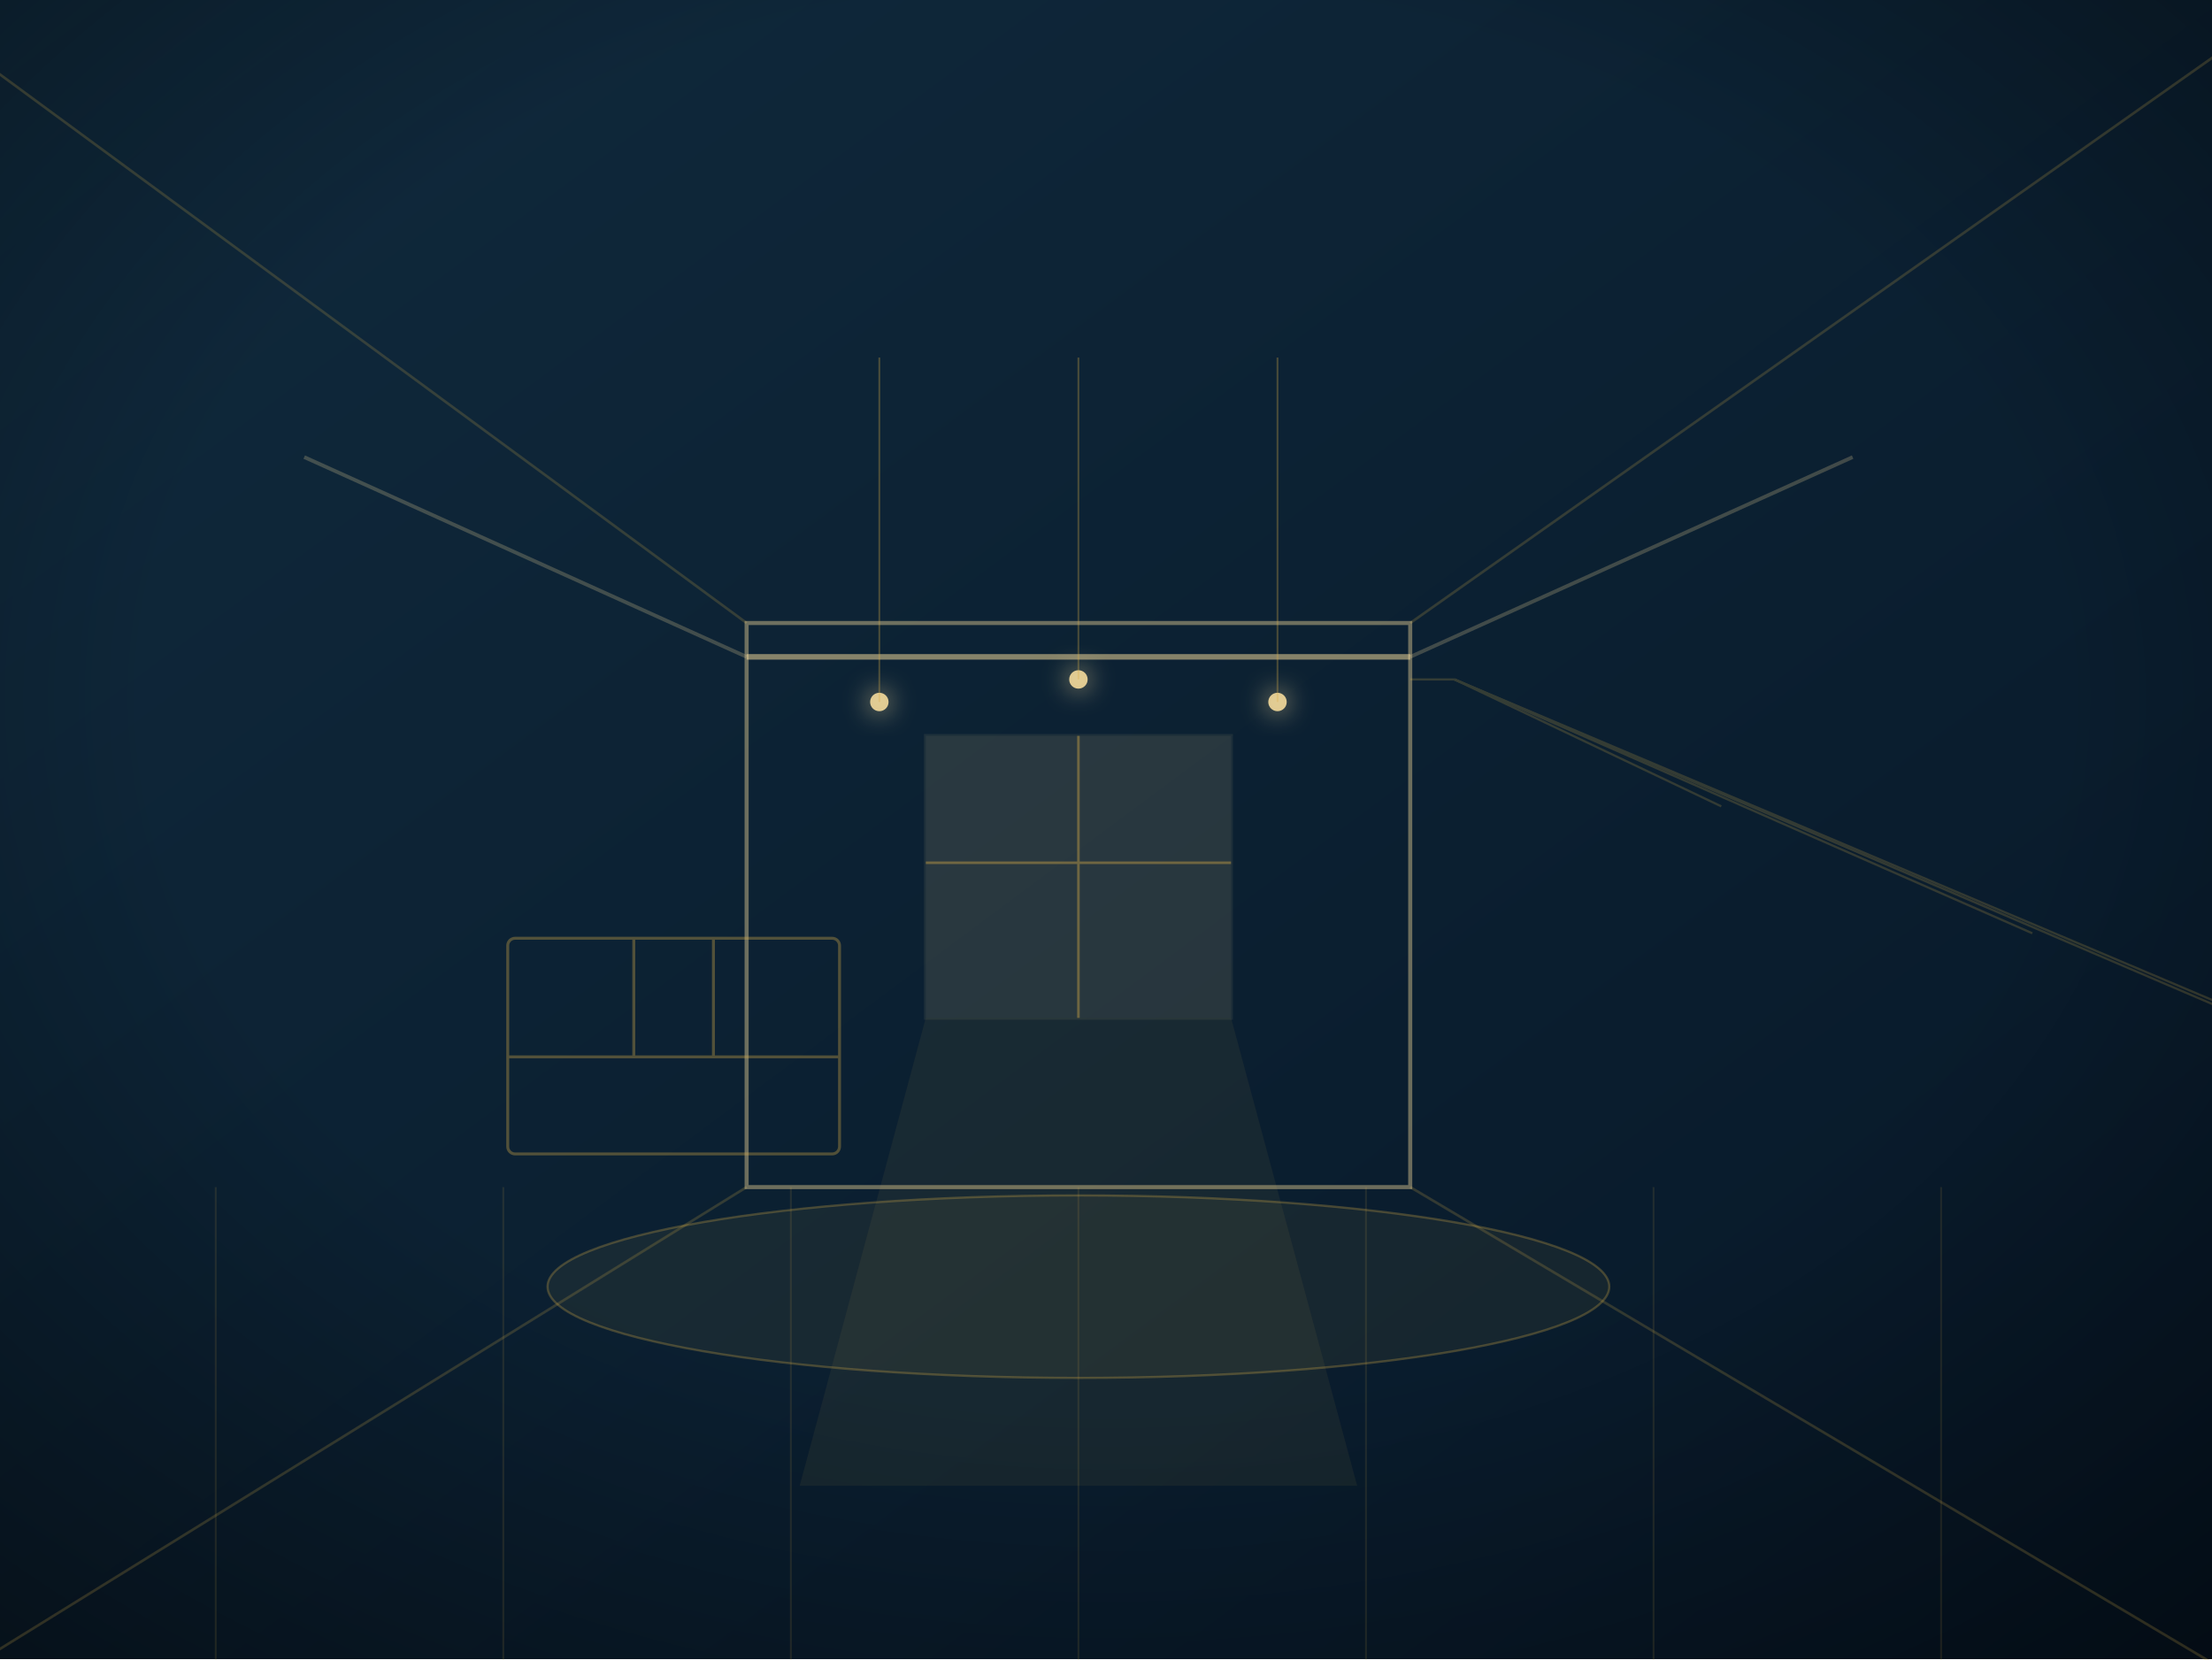
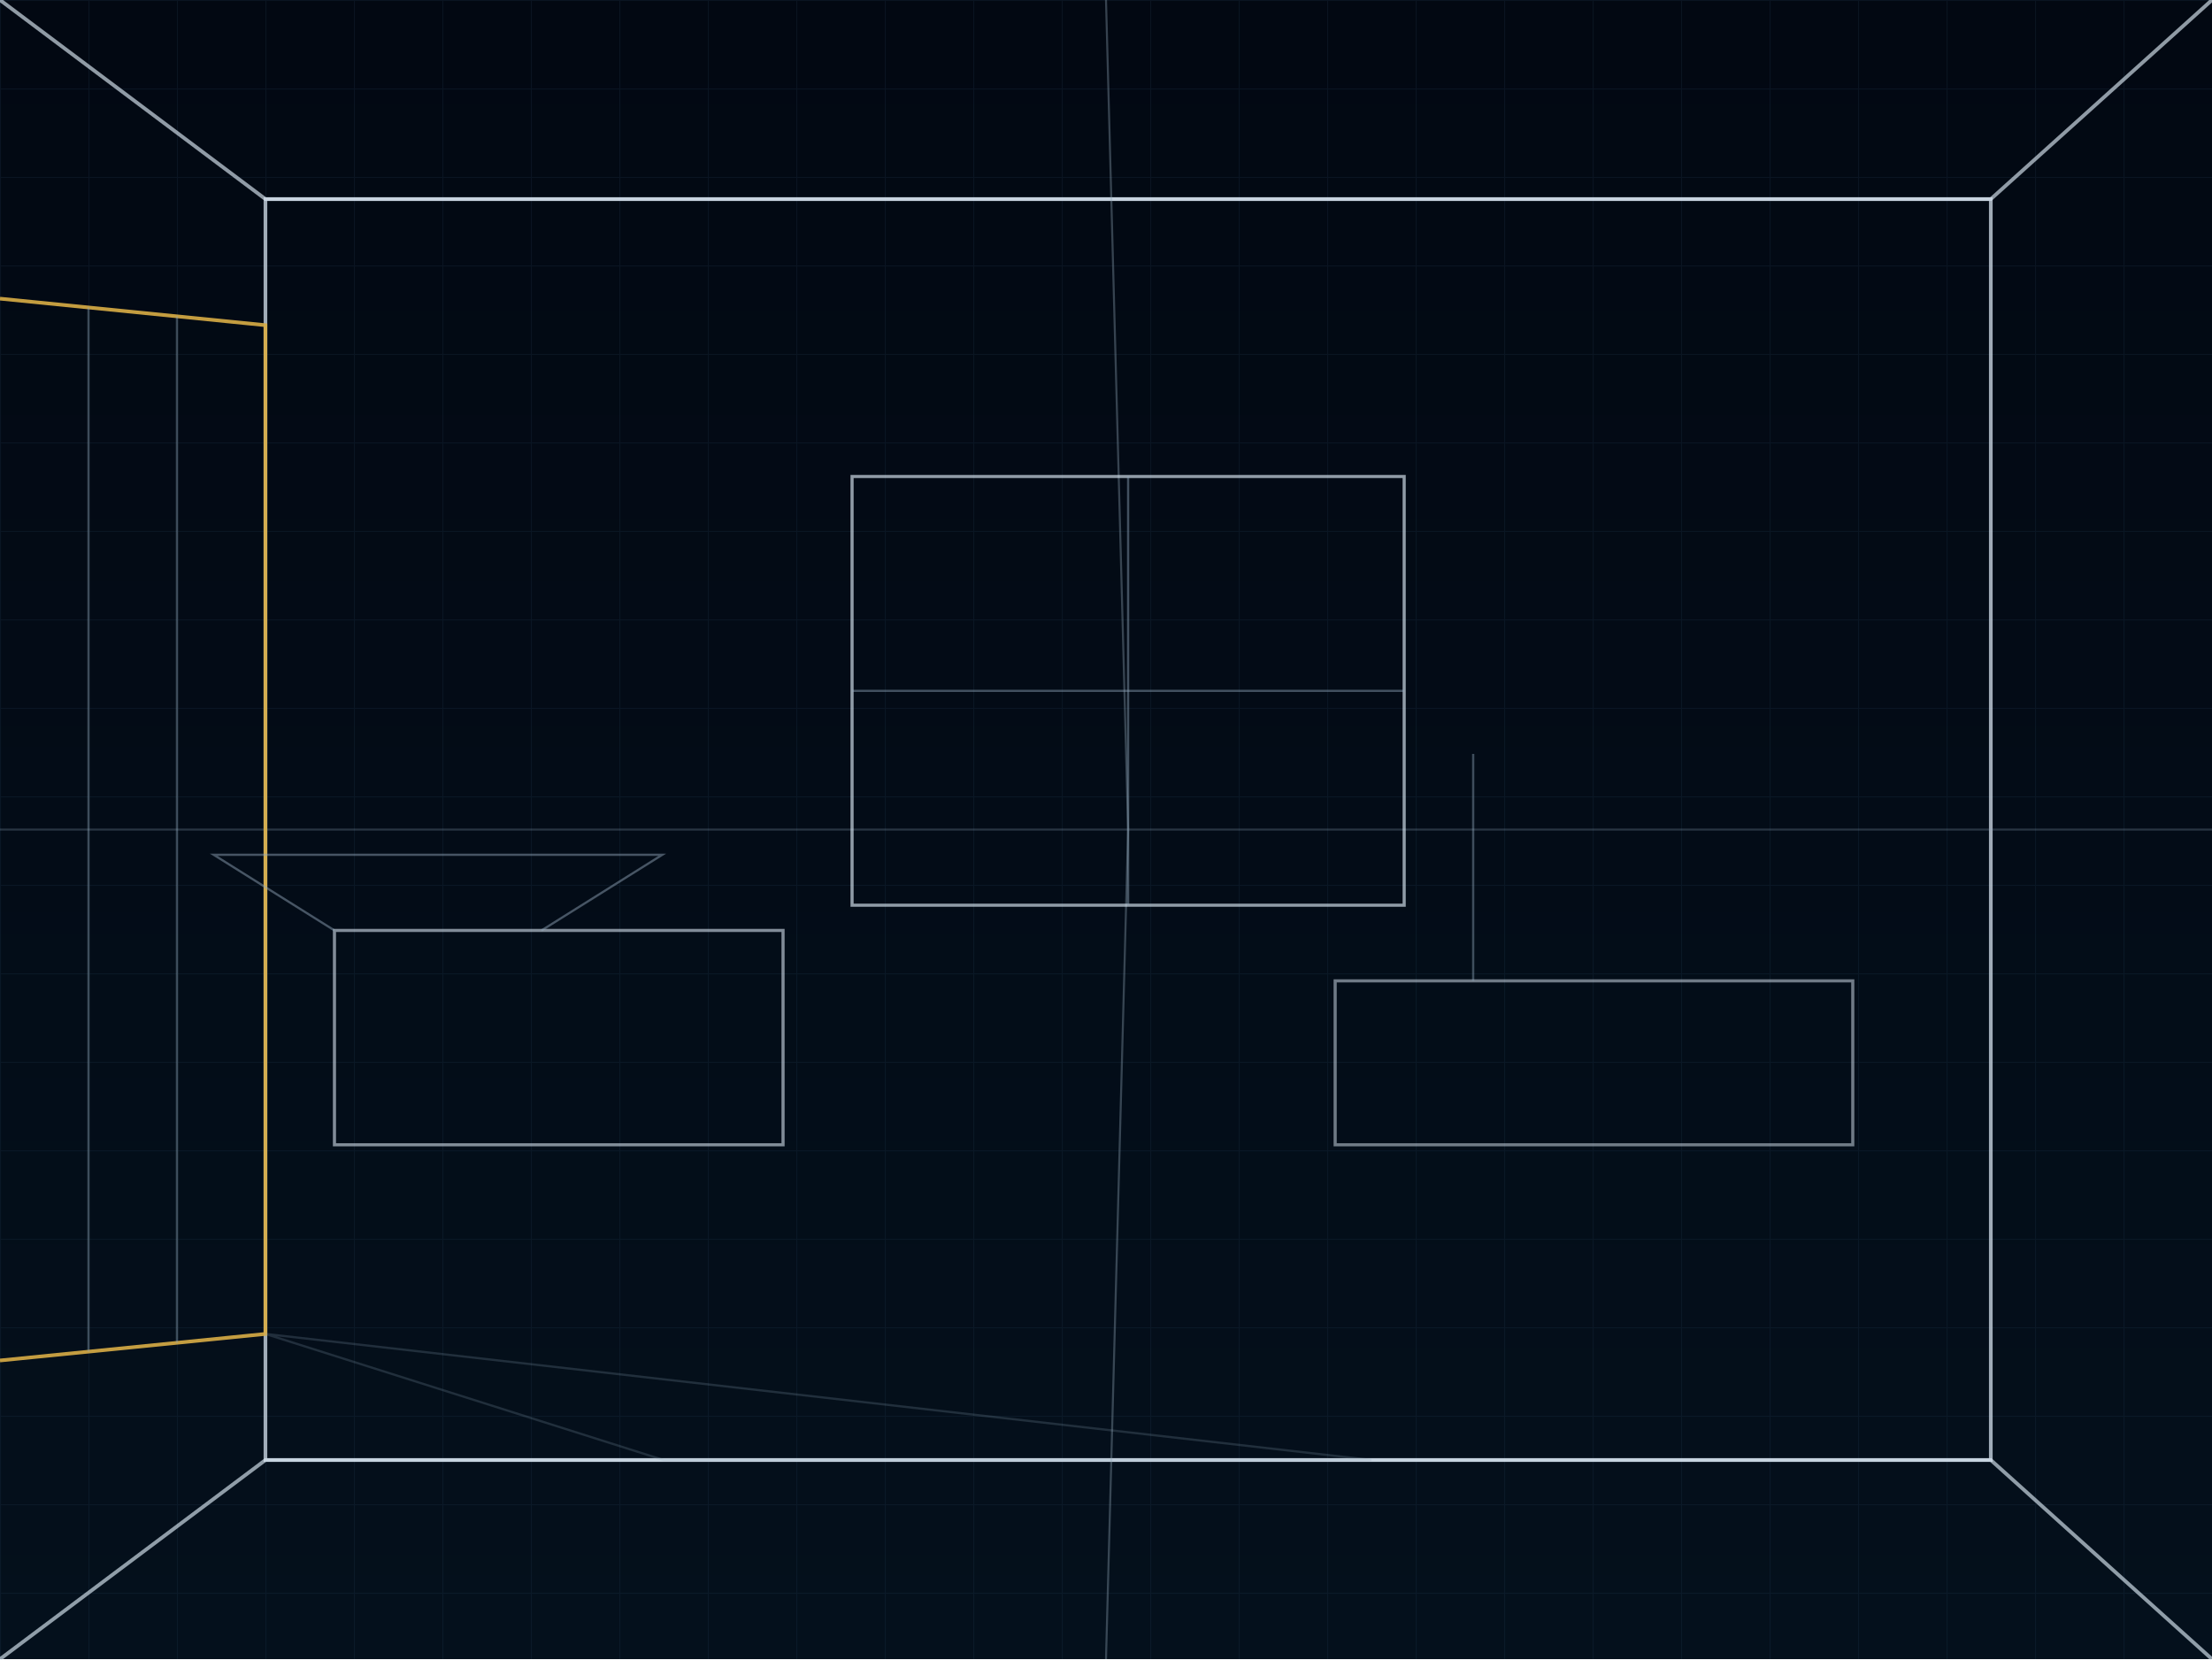
<svg xmlns="http://www.w3.org/2000/svg" viewBox="0 0 1200 900" width="1200" height="900" fill="none" role="img">
  <defs>
-     <linearGradient id="g" x1="0" y1="0" x2="1" y2="1">
-       <stop offset="0" stop-color="#102A3D" />
-       <stop offset="1" stop-color="#071727" />
+     <linearGradient id="bg" x1="0" y1="0" x2="0" y2="1">
+       <stop offset="0" stop-color="#020812" />
+       <stop offset="1" stop-color="#04101C" />
    </linearGradient>
-     <radialGradient id="vg" cx="50%" cy="42%" r="78%">
-       <stop offset="55%" stop-color="#000000" stop-opacity="0" />
-       <stop offset="100%" stop-color="#000000" stop-opacity="0.5" />
+     <pattern id="grid" width="48" height="48" patternUnits="userSpaceOnUse">
+       <path d="M48 0H0V48" stroke="#2A4A66" stroke-width="1" />
+     </pattern>
+     <radialGradient id="warm" cx="50%" cy="50%" r="50%">
+       <stop offset="0" stop-color="#F3C56B" stop-opacity="0.55" />
+       <stop offset="1" stop-color="#F3C56B" stop-opacity="0" />
    </radialGradient>
-     <filter id="interior-bloom" x="-60%" y="-60%" width="220%" height="220%">
-       <feGaussianBlur stdDeviation="7" result="b" />
-       <feMerge>
-         <feMergeNode in="b" />
-         <feMergeNode in="SourceGraphic" />
-       </feMerge>
-     </filter>
  </defs>
-   <rect width="1200" height="900" fill="url(#g)" />
-   <rect width="1200" height="900" fill="url(#vg)" />
-   <g stroke="#D9AD45" stroke-width="1.4" fill="none" opacity="0.2">
-     <line x1="405.04" y1="337.96" x2="-300" y2="-180" />
-     <line x1="765.04" y1="337.96" x2="1500" y2="-180" />
-     <line x1="405.04" y1="643.96" x2="-300" y2="1080" />
-     <line x1="765.04" y1="643.96" x2="1500" y2="1080" />
-   </g>
-   <rect x="405.04" y="337.96" width="360" height="306" stroke="#FFE3A0" stroke-width="2.2" fill="none" opacity="0.4" />
-   <g stroke="#D9AD45" stroke-width="1" fill="none" opacity="0.12">
-     <line x1="-194.96" y1="990" x2="-194.96" y2="643.96" />
-     <line x1="-38.96" y1="990" x2="-38.96" y2="643.96" />
-     <line x1="117.04" y1="990" x2="117.04" y2="643.96" />
-     <line x1="273.04" y1="990" x2="273.04" y2="643.96" />
-     <line x1="429.04" y1="990" x2="429.04" y2="643.96" />
-     <line x1="585.04" y1="990" x2="585.04" y2="643.96" />
-     <line x1="741.04" y1="990" x2="741.04" y2="643.96" />
-     <line x1="897.04" y1="990" x2="897.04" y2="643.96" />
-     <line x1="1053.04" y1="990" x2="1053.04" y2="643.96" />
-     <line x1="1209.04" y1="990" x2="1209.04" y2="643.96" />
-     <line x1="1365.04" y1="990" x2="1365.04" y2="643.96" />
-   </g>
-   <line x1="405.04" y1="356.32" x2="765.04" y2="356.32" stroke="#FFE3A0" stroke-width="3" opacity="0.5" />
-   <line x1="165.04" y1="247.96" x2="405.04" y2="356.32" stroke="#FFE3A0" stroke-width="2" opacity="0.22" />
-   <line x1="1005.04" y1="247.96" x2="765.04" y2="356.32" stroke="#FFE3A0" stroke-width="2" opacity="0.22" />
-   <rect x="502.24" y="399.16" width="165.6" height="153" fill="#FFE3A0" opacity="0.12" stroke="#FFE3A0" stroke-width="2" stroke-opacity="0.6" />
-   <g stroke="#D9AD45" stroke-width="1.4" fill="none" opacity="0.4">
-     <line x1="585.04" y1="399.16" x2="585.04" y2="552.16" />
-     <line x1="502.24" y1="468.01" x2="667.84" y2="468.01" />
-   </g>
-   <path d="M 502.24 552.16 L 667.84 552.16 L 736.24 805.96 L 433.84 805.96 Z" fill="#D9AD45" opacity="0.07" />
-   <g stroke="#D9AD45" stroke-width="1.6" fill="none" opacity="0.34">
-     <rect x="275.44" y="508.96" width="180" height="117" rx="4" />
-     <line x1="275.44" y1="573.31" x2="455.44" y2="573.31" />
-     <line x1="343.84" y1="508.96" x2="343.84" y2="573.31" />
-     <line x1="387.04" y1="508.96" x2="387.04" y2="573.31" />
-   </g>
-   <ellipse cx="585.04" cy="697.96" rx="288" ry="49.5" fill="#D9AD45" opacity="0.07" />
-   <ellipse cx="585.04" cy="697.96" rx="288" ry="49.5" stroke="#D9AD45" stroke-width="1.2" fill="none" opacity="0.28" />
-   <g stroke="#D9AD45" stroke-width="1.2" fill="none" opacity="0.2">
-     <line x1="789.04" y1="368.56" x2="765.04" y2="368.56" />
-     <line x1="789.04" y1="368.56" x2="933.78" y2="437.41" />
-     <line x1="789.04" y1="368.56" x2="1102.52" y2="506.26" />
-     <line x1="789.04" y1="368.56" x2="1271.26" y2="575.11" />
-     <line x1="789.04" y1="368.56" x2="1440" y2="643.96" />
-   </g>
-   <g filter="url(#interior-bloom)">
-     <circle cx="477.04" cy="380.8" r="5" fill="#FFE3A0" opacity="0.85" />
-     <circle cx="585.04" cy="368.56" r="5" fill="#FFE3A0" opacity="0.85" />
-     <circle cx="693.04" cy="380.8" r="5" fill="#FFE3A0" opacity="0.85" />
-   </g>
-   <g stroke="#D9AD45" stroke-width="1" fill="none" opacity="0.3">
-     <line x1="477.04" y1="193.96" x2="477.04" y2="380.8" />
-     <line x1="585.04" y1="193.96" x2="585.04" y2="368.56" />
-     <line x1="693.04" y1="193.96" x2="693.04" y2="380.8" />
-   </g>
+   <rect width="1200" height="900" fill="url(#bg)" />
+   <rect width="1200" height="900" fill="url(#grid)" opacity="0.18" />
+   <path d="M0 0L144 108H1080L1200 0" stroke="#DCE9F5" stroke-opacity="0.65" stroke-width="2" />
+   <path d="M0 900L144 792H1080L1200 900" stroke="#DCE9F5" stroke-opacity="0.65" stroke-width="2" />
+   <rect x="144" y="108" width="936" height="684" stroke="#DCE9F5" stroke-opacity="0.72" stroke-width="2" />
+   <line x1="600" y1="0" x2="612" y2="450" stroke="#93A9BC" stroke-opacity="0.36" stroke-width="1.1" />
+   <line x1="600" y1="900" x2="612" y2="450" stroke="#93A9BC" stroke-opacity="0.36" stroke-width="1.1" />
+   <line x1="0" y1="450" x2="612" y2="450" stroke="#93A9BC" stroke-opacity="0.26" stroke-width="1.1" />
+   <line x1="1200" y1="450" x2="612" y2="450" stroke="#93A9BC" stroke-opacity="0.26" stroke-width="1.1" />
+   <path d="M0 162L144 176.4V723.6L0 738" stroke="#D9AD45" stroke-opacity="0.9" stroke-width="2" />
+   <line x1="48" y1="166.8" x2="48" y2="733.2" stroke="#93A9BC" stroke-opacity="0.39" stroke-width="1.2" />
+   <line x1="96" y1="171.6" x2="96" y2="728.4" stroke="#93A9BC" stroke-opacity="0.39" stroke-width="1.2" />
+   <path d="M144 723.6L744 792L360 792Z" stroke="#93A9BC" stroke-opacity="0.21" stroke-width="1.2" />
+   <rect x="462.24" y="258.48" width="299.52" height="232.56" stroke="#DCE9F5" stroke-opacity="0.65" stroke-width="1.7" />
+   <line x1="612" y1="258.48" x2="612" y2="491.04" stroke="#93A9BC" stroke-opacity="0.44" stroke-width="1.2" />
+   <line x1="462.24" y1="374.76" x2="761.76" y2="374.76" stroke="#93A9BC" stroke-opacity="0.44" stroke-width="1.2" />
+   <path d="M181.44 504.72h243.36v116.28h-243.36z" stroke="#DCE9F5" stroke-opacity="0.58" stroke-width="1.7" />
+   <path d="M181.44 504.72l-65.52 -41.04h243.36l-65.52 41.04" stroke="#93A9BC" stroke-opacity="0.47" stroke-width="1.2" />
+   <path d="M724.32 532.08h280.8v88.92h-280.8z" stroke="#DCE9F5" stroke-opacity="0.5" stroke-width="1.7" />
+   <line x1="799.2" y1="532.08" x2="799.2" y2="408.96" stroke="#93A9BC" stroke-opacity="0.42" stroke-width="1.2" />
</svg>
